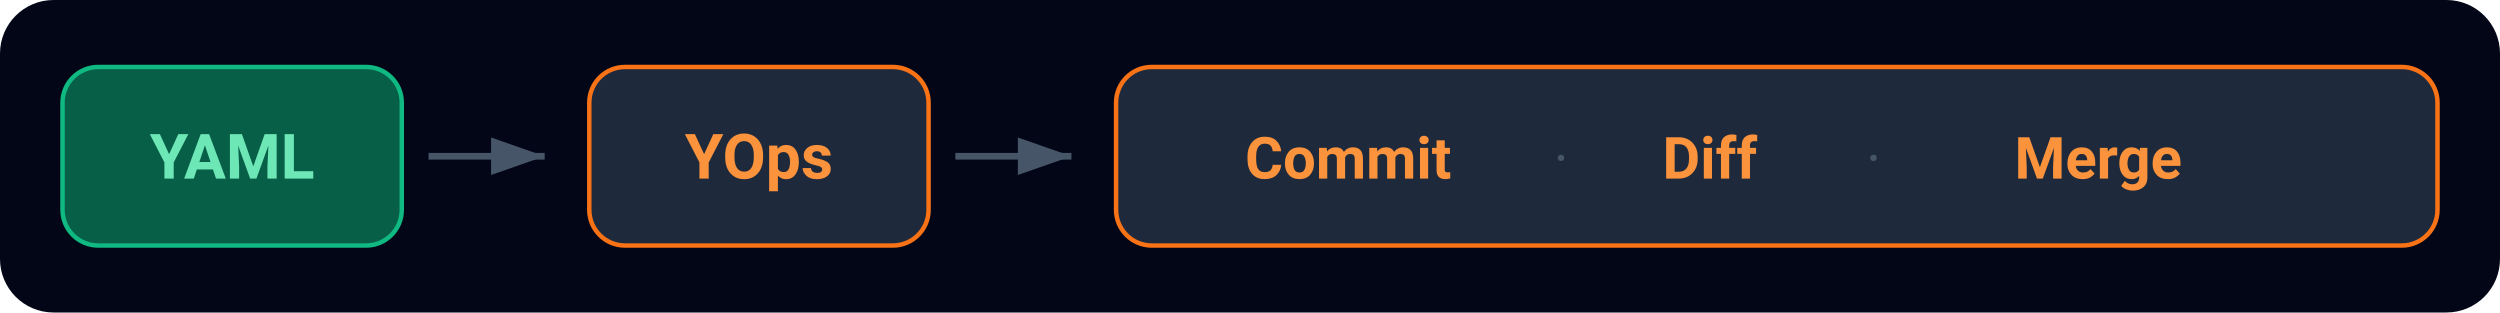
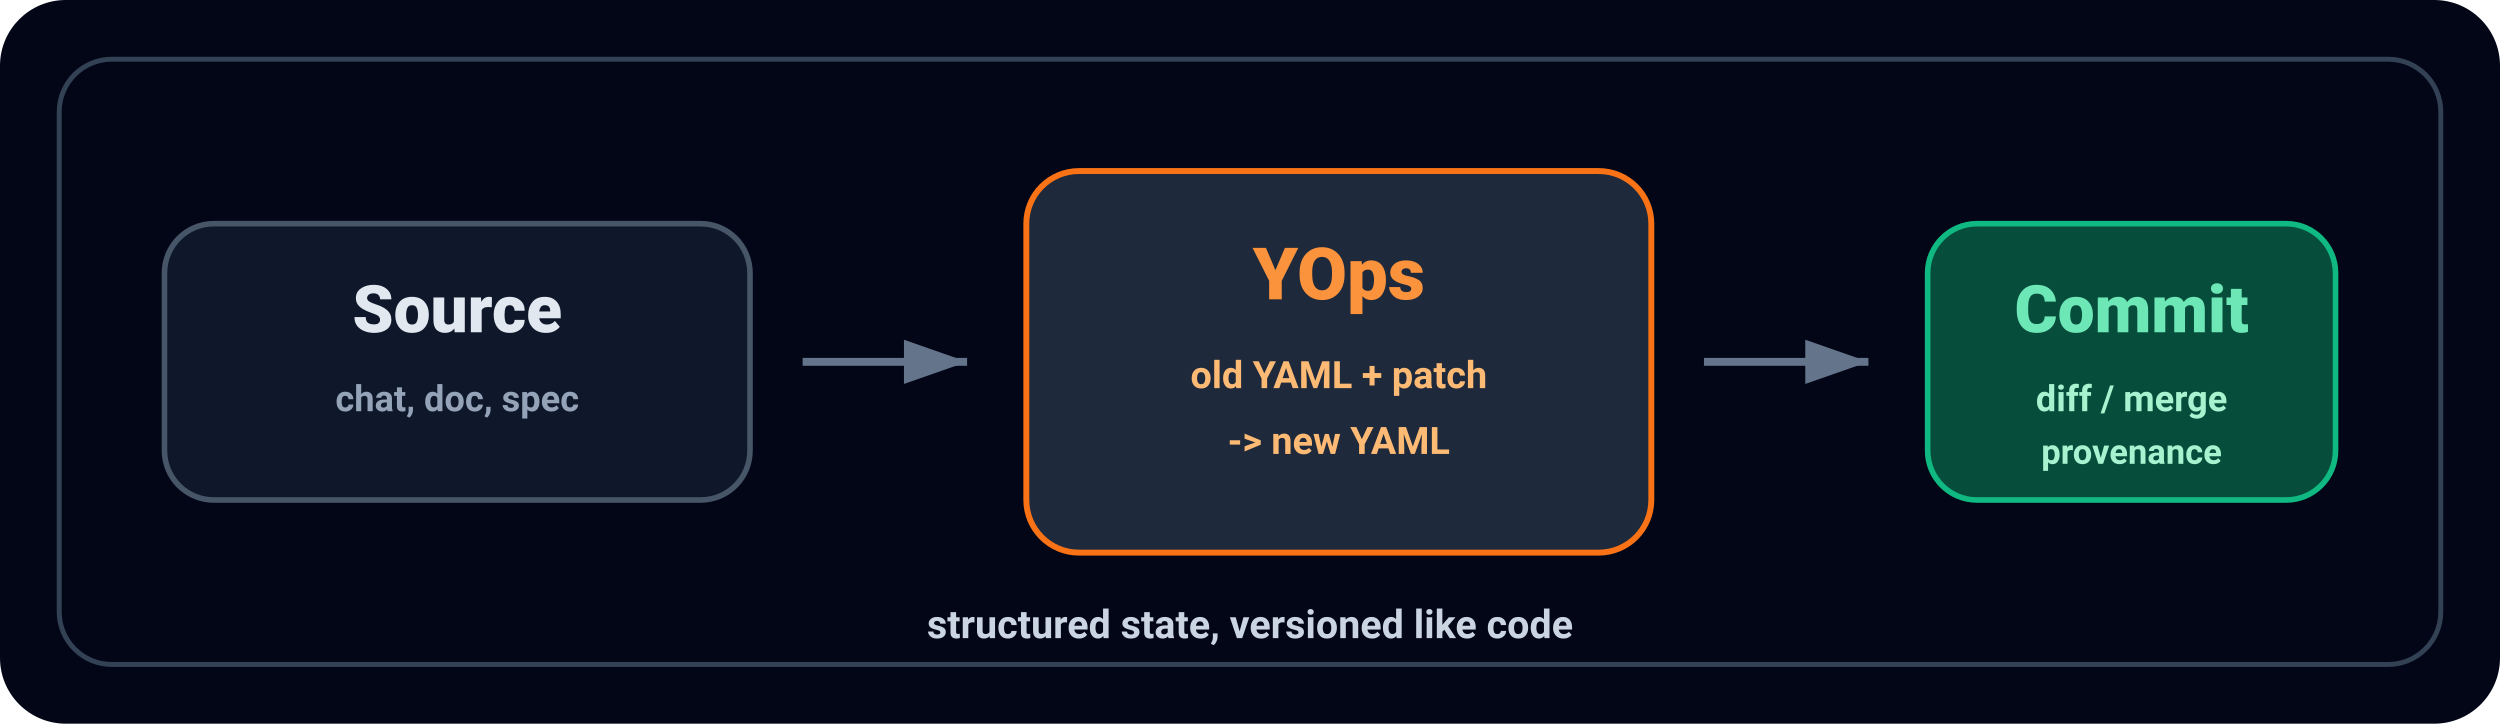
- <svg xmlns="http://www.w3.org/2000/svg" width="560" height="70" viewBox="0 0 560 70" font-family="-apple-system, BlinkMacSystemFont, 'Segoe UI', Roboto, sans-serif">
+ <svg xmlns="http://www.w3.org/2000/svg" width="760" height="220" viewBox="0 0 760 220" font-family="-apple-system, BlinkMacSystemFont, 'Segoe UI', Roboto, sans-serif">
  <defs>
-     <marker id="a" viewBox="0 0 10 7" refX="10" refY="3.5" markerWidth="8" markerHeight="6" orient="auto">
-       <path d="M 0 0 L 10 3.5 L 0 7 z" fill="#475569" />
+     <marker id="arrow" viewBox="0 0 10 7" refX="10" refY="3.5" markerWidth="8" markerHeight="6" orient="auto">
+       <path d="M 0 0 L 10 3.5 L 0 7 z" fill="#64748b" />
    </marker>
  </defs>
-   <rect width="560" height="70" rx="12" fill="#020617" />
-   <rect x="14" y="15" width="76" height="40" rx="8" fill="#065f46" stroke="#10b981" stroke-width="1" />
-   <text x="52" y="40" fill="#6ee7b7" font-size="14" font-weight="700" text-anchor="middle">YAML</text>
-   <line x1="96" y1="35" x2="122" y2="35" stroke="#475569" stroke-width="1.5" marker-end="url(#a)" />
-   <rect x="132" y="15" width="76" height="40" rx="8" fill="#1e293b" stroke="#f97316" stroke-width="1" />
-   <text x="170" y="40" fill="#fb923c" font-size="14" font-weight="600" text-anchor="middle">YOps</text>
-   <line x1="214" y1="35" x2="240" y2="35" stroke="#475569" stroke-width="1.5" marker-end="url(#a)" />
-   <rect x="250" y="15" width="296" height="40" rx="8" fill="#1e293b" stroke="#f97316" stroke-width="1" />
-   <text x="302" y="40" fill="#fb923c" font-size="13" font-weight="600" text-anchor="middle">Commit</text>
-   <text x="348" y="40" fill="#475569" font-size="13">·</text>
-   <text x="383" y="40" fill="#fb923c" font-size="13" font-weight="600" text-anchor="middle">Diff</text>
-   <text x="418" y="40" fill="#475569" font-size="13">·</text>
-   <text x="470" y="40" fill="#fb923c" font-size="13" font-weight="600" text-anchor="middle">Merge</text>
+   <rect width="760" height="220" rx="20" fill="#020617" />
+   <rect x="18" y="18" width="724" height="184" rx="16" fill="none" stroke="#334155" stroke-width="1.5" />
+   <rect x="50" y="68" width="178" height="84" rx="15" fill="#0f172a" stroke="#475569" stroke-width="1.7" />
+   <text x="139" y="101" fill="#e2e8f0" font-size="20" font-weight="800" text-anchor="middle">Source</text>
+   <text x="139" y="125" fill="#94a3b8" font-size="11" font-weight="600" text-anchor="middle">chat, doc, spec</text>
+   <line x1="244" y1="110" x2="294" y2="110" stroke="#64748b" stroke-width="2.4" marker-end="url(#arrow)" />
+   <rect x="312" y="52" width="190" height="116" rx="16" fill="#1e293b" stroke="#f97316" stroke-width="1.8" />
+   <text x="407" y="91" fill="#fb923c" font-size="22" font-weight="850" text-anchor="middle">YOps</text>
+   <text x="407" y="118" fill="#fdba74" font-size="11.5" font-weight="700" text-anchor="middle">old YAML + patch</text>
+   <text x="407" y="138" fill="#fdba74" font-size="11.5" font-weight="700" text-anchor="middle">-&gt; new YAML</text>
+   <line x1="518" y1="110" x2="568" y2="110" stroke="#64748b" stroke-width="2.4" marker-end="url(#arrow)" />
+   <rect x="586" y="68" width="124" height="84" rx="15" fill="#064e3b" stroke="#10b981" stroke-width="1.7" />
+   <text x="648" y="101" fill="#6ee7b7" font-size="20" font-weight="800" text-anchor="middle">Commit</text>
+   <text x="648" y="125" fill="#a7f3d0" font-size="11" font-weight="600" text-anchor="middle">diff / merge</text>
+   <text x="648" y="141" fill="#a7f3d0" font-size="10.5" font-weight="600" text-anchor="middle">provenance</text>
+   <text x="380" y="194" fill="#cbd5e1" font-size="12" font-weight="700" text-anchor="middle">structured state, versioned like code</text>
</svg>
